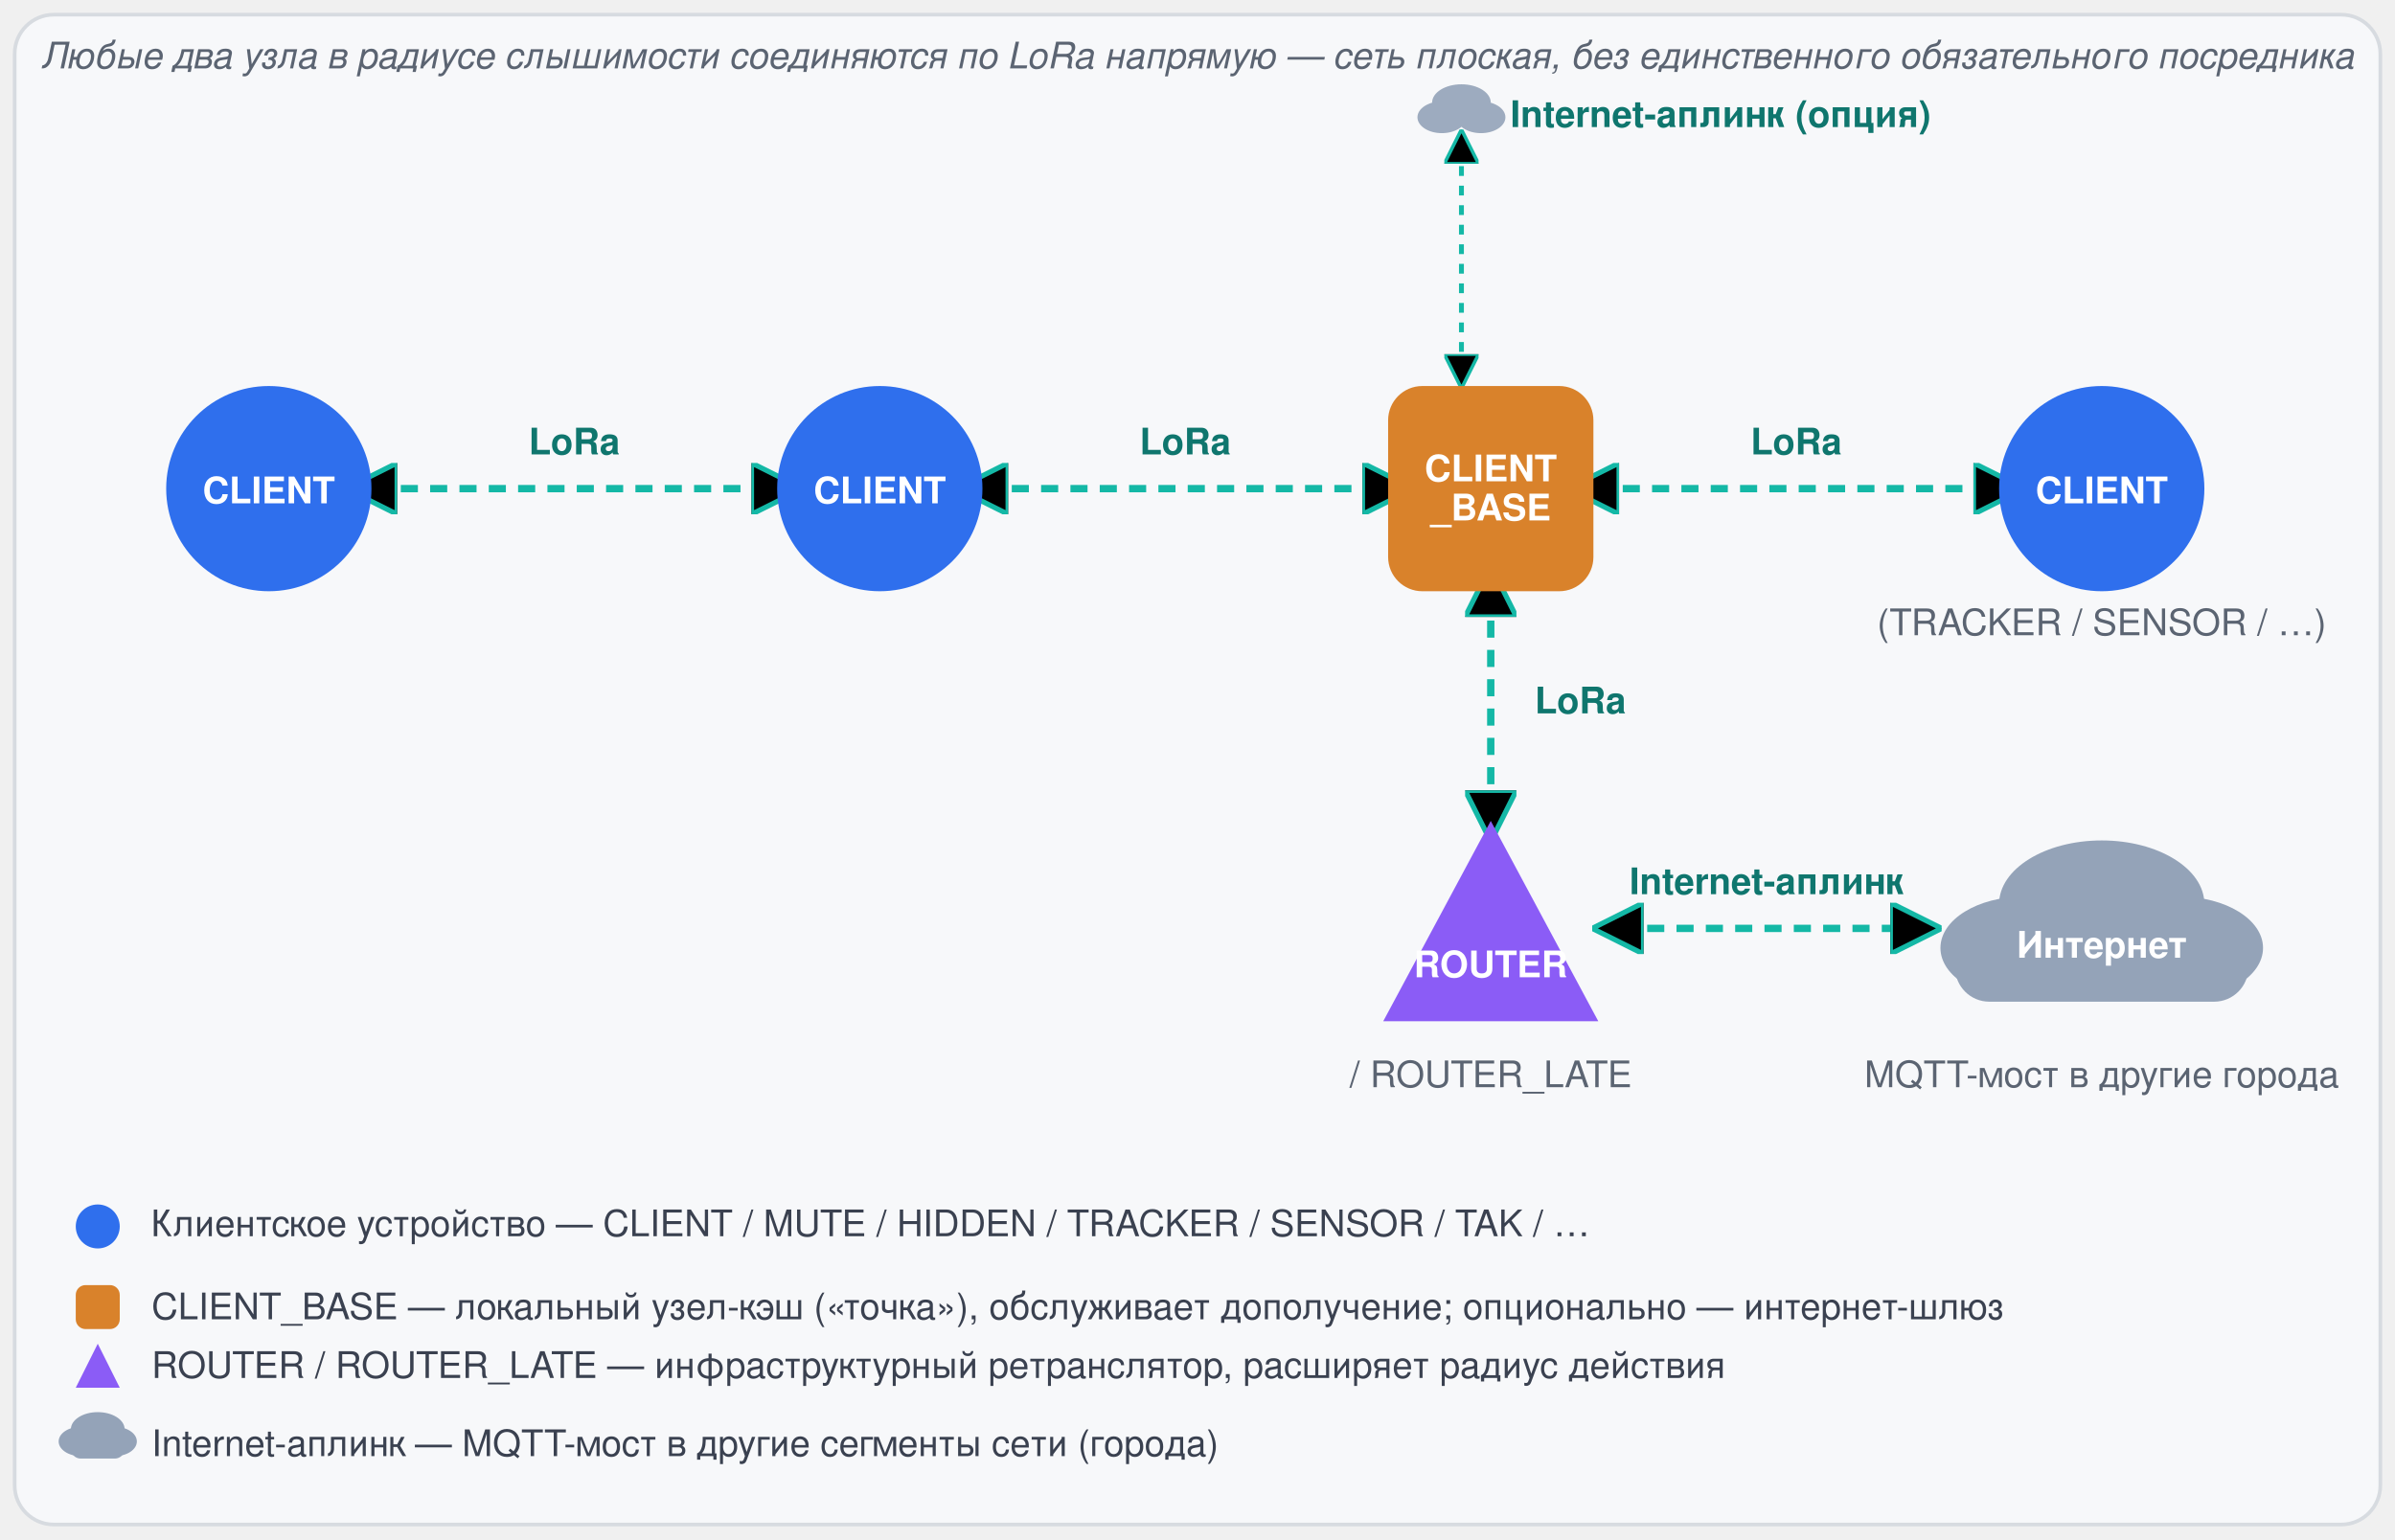
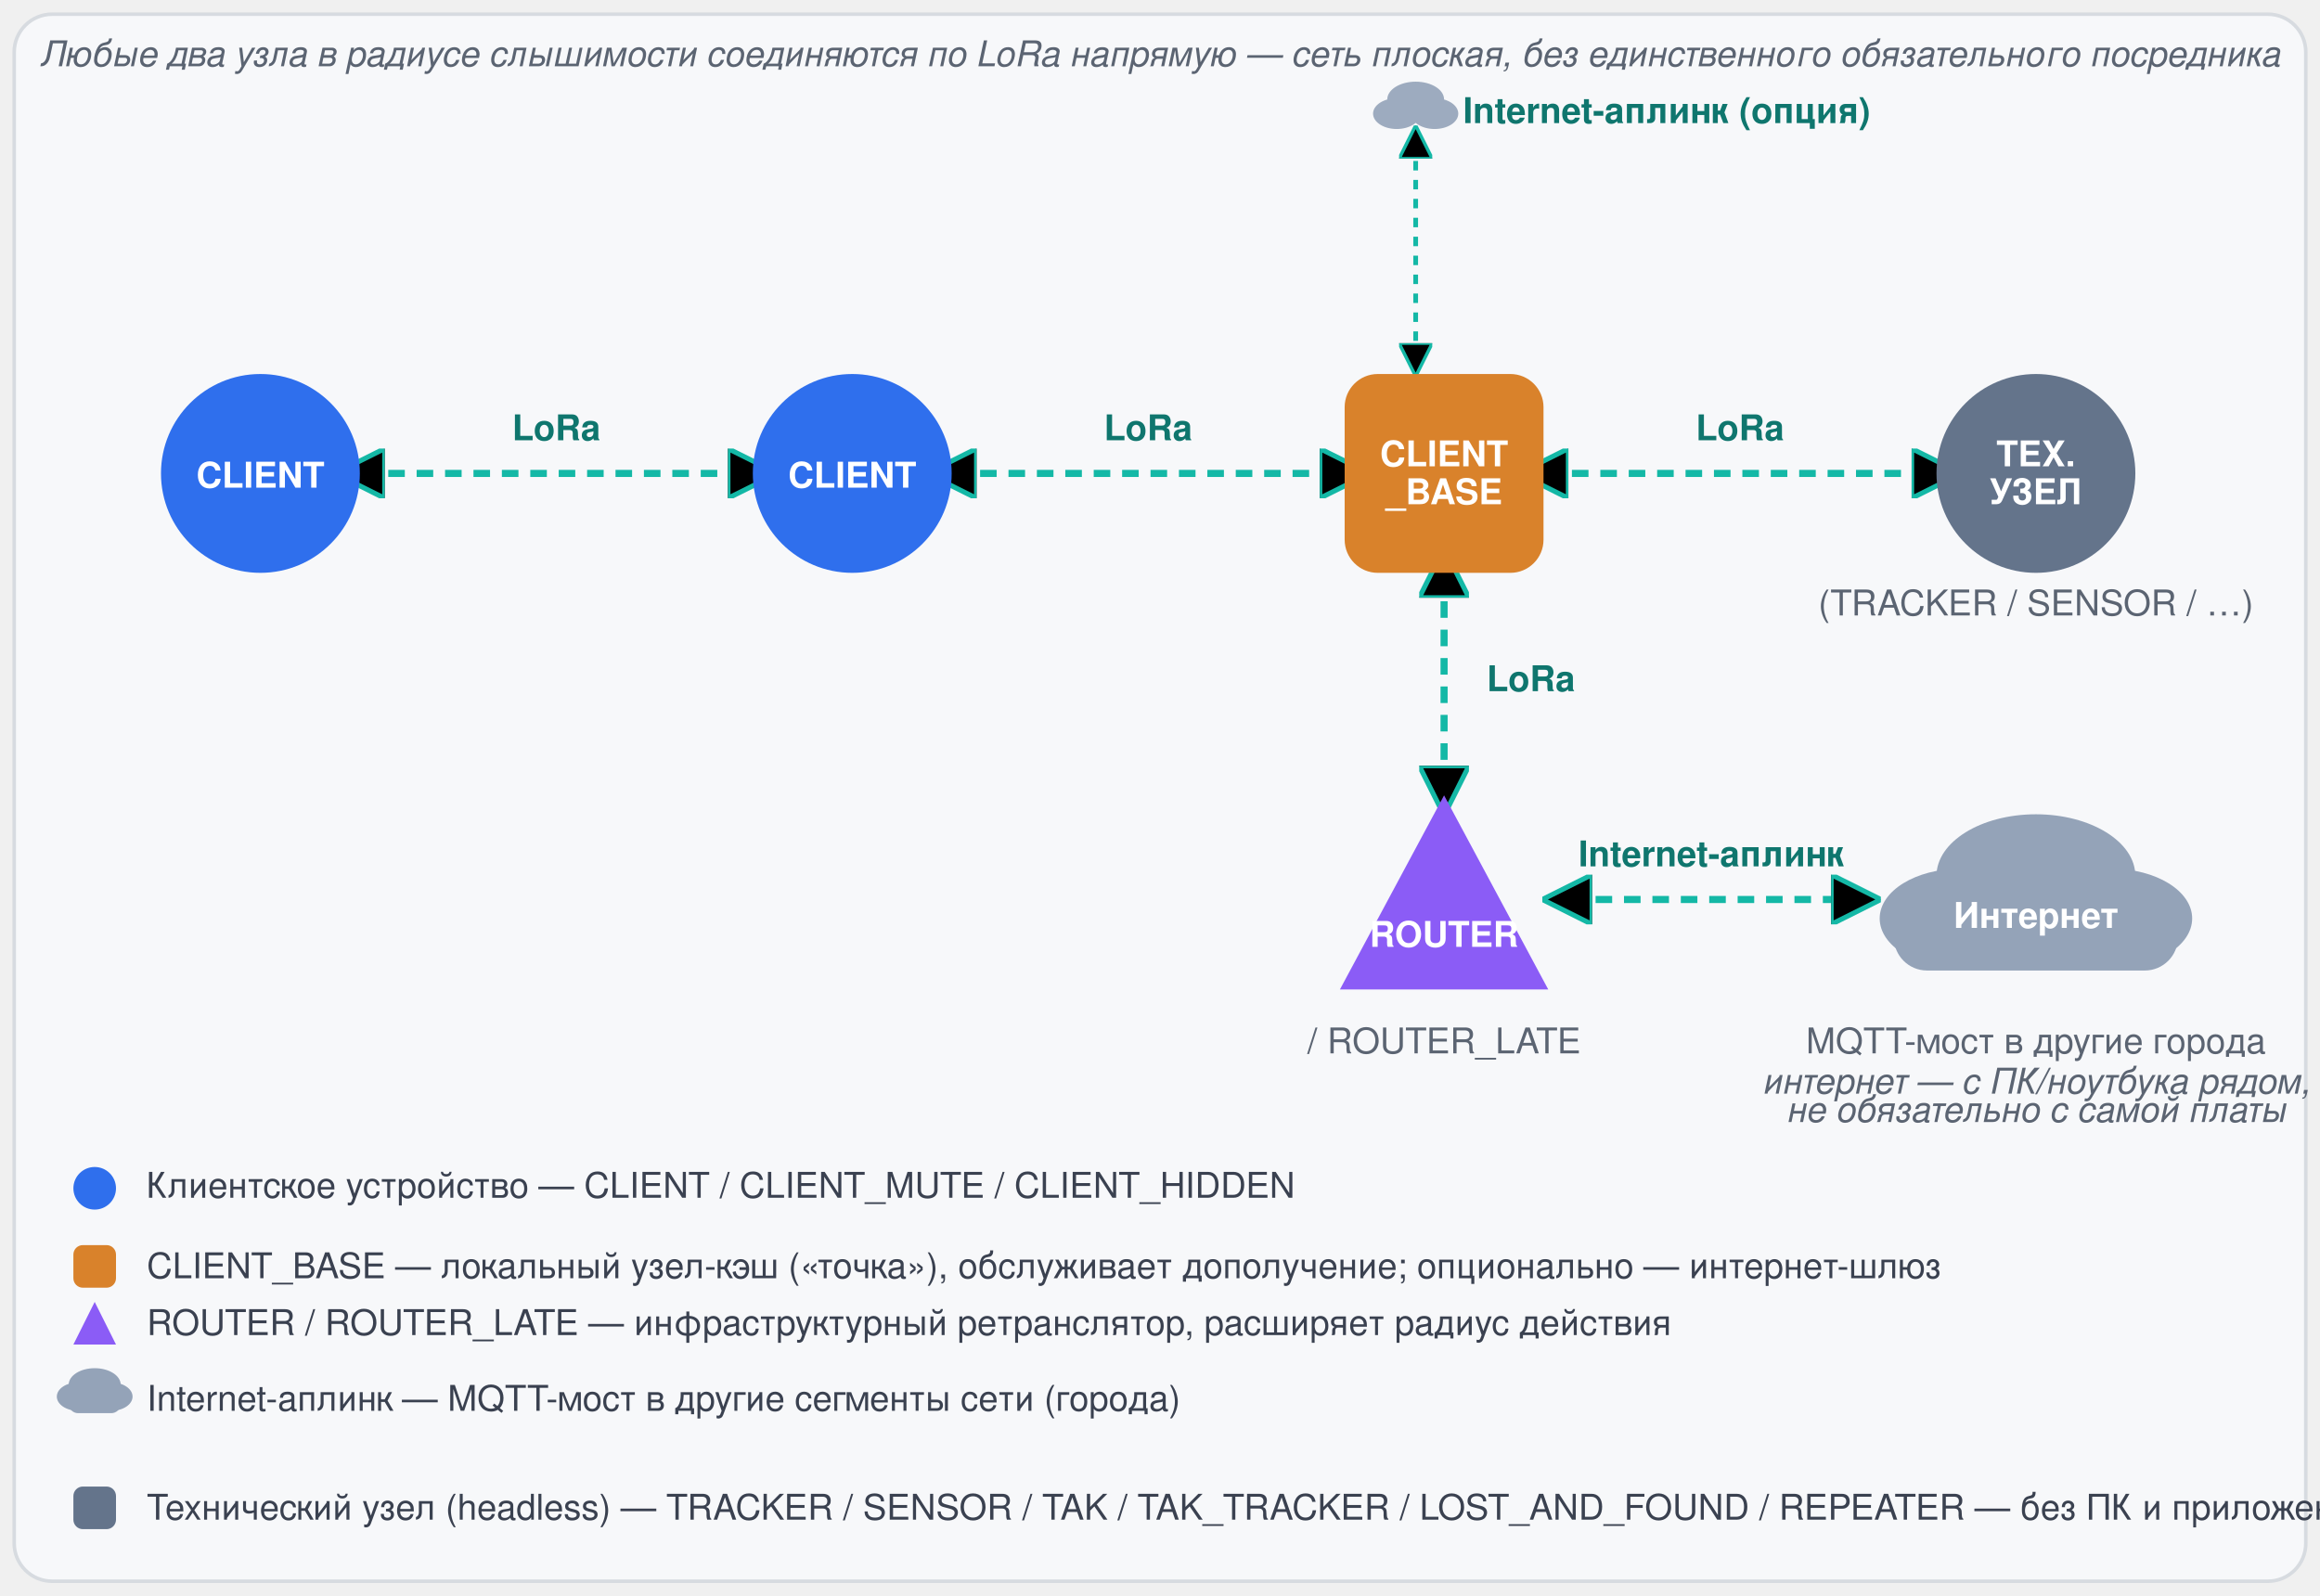
- <svg xmlns="http://www.w3.org/2000/svg" viewBox="0 0 980 630" font-family="'Segoe UI', Helvetica, Arial, sans-serif">
+ <svg xmlns="http://www.w3.org/2000/svg" viewBox="0 0 980 674" font-family="'Segoe UI', Helvetica, Arial, sans-serif">
  <style>
    .card { fill:#f7f8fa; stroke:#d7dbe0; }
    .link { stroke:#14b8a6; }
    .link-label { fill:#0f766e; }
    .node-label { fill:#ffffff; font-weight:600; }
    .sub-label { fill:#5b6472; }
    .note { fill:#5b6472; font-style:italic; }
    .legend-text { fill:#3a4150; }
    .client { fill:#2f6fed; }
    .base { fill:#d9822b; }
    .router { fill:#8b5cf6; }
    .cloud { fill:#94a3b8; }
+     .tech { fill:#64748b; }
    @media (prefers-color-scheme: dark) {
      .card { fill:#1b1e24; stroke:#383d46; }
      .link { stroke:#2dd4bf; }
      .link-label { fill:#5eead4; }
      .sub-label { fill:#9aa4b2; }
      .note { fill:#9aa4b2; }
      .legend-text { fill:#c7cdd6; }
      .client { fill:#4f8cff; }
      .base { fill:#f0a94e; }
      .router { fill:#a78bfa; }
      .cloud { fill:#6b7280; }
+       .tech { fill:#94a3b8; }
    }
    text { font-size:15px; }
  </style>
  <defs>
    <marker id="arrow" viewBox="0 0 10 10" refX="5" refY="5" markerWidth="7" markerHeight="7" orient="auto-start-reverse">
      <path d="M0,0 L10,5 L0,10 z" class="link" style="fill:inherit" />
    </marker>
  </defs>
-   <rect x="6" y="6" width="968" height="618" rx="16" class="card" stroke-width="1.5" />
+   <rect x="6" y="6" width="968" height="662" rx="16" class="card" stroke-width="1.5" />
  <text x="490" y="28" text-anchor="middle" class="note" font-size="13.5">
    Любые два узла в радиусе слышимости соединяются по LoRa напрямую — сеть плоская, без единственного обязательного посредника
  </text>
  <line x1="152" y1="200" x2="318" y2="200" class="link" stroke-width="3" stroke-dasharray="7 5" marker-start="url(#arrow)" marker-end="url(#arrow)" />
  <text x="235" y="186" text-anchor="middle" class="link-label" font-size="13" font-weight="600">LoRa</text>
  <line x1="402" y1="200" x2="568" y2="200" class="link" stroke-width="3" stroke-dasharray="7 5" marker-start="url(#arrow)" marker-end="url(#arrow)" />
  <text x="485" y="186" text-anchor="middle" class="link-label" font-size="13" font-weight="600">LoRa</text>
  <line x1="652" y1="200" x2="818" y2="200" class="link" stroke-width="3" stroke-dasharray="7 5" marker-start="url(#arrow)" marker-end="url(#arrow)" />
  <text x="735" y="186" text-anchor="middle" class="link-label" font-size="13" font-weight="600">LoRa</text>
  <line x1="610" y1="242" x2="610" y2="334" class="link" stroke-width="3" stroke-dasharray="7 5" marker-start="url(#arrow)" marker-end="url(#arrow)" />
  <text x="628" y="292" class="link-label" font-size="13" font-weight="600">LoRa</text>
  <line x1="662" y1="380" x2="784" y2="380" class="link" stroke-width="3" stroke-dasharray="7 5" marker-start="url(#arrow)" marker-end="url(#arrow)" />
  <text x="723" y="366" text-anchor="middle" class="link-label" font-size="12.5" font-weight="600">Internet-аплинк</text>
  <circle cx="110" cy="200" r="42" class="client" />
  <text x="110" y="206" text-anchor="middle" class="node-label" font-size="14">CLIENT</text>
  <circle cx="360" cy="200" r="42" class="client" />
  <text x="360" y="206" text-anchor="middle" class="node-label" font-size="14">CLIENT</text>
  <line x1="598" y1="152" x2="598" y2="60" class="link" stroke-width="2" stroke-dasharray="4 4" marker-start="url(#arrow)" marker-end="url(#arrow)" />
  <g class="cloud" opacity="0.9">
    <ellipse cx="590" cy="48" rx="10" ry="6.5" />
    <ellipse cx="606" cy="48" rx="10" ry="6.5" />
    <ellipse cx="598" cy="42" rx="12" ry="7.5" />
  </g>
  <text x="618" y="52" class="link-label" font-size="10" font-weight="600">Internet-аплинк (опция)</text>
  <rect x="568" y="158" width="84" height="84" rx="14" class="base" />
  <text x="610" y="197" text-anchor="middle" class="node-label" font-size="13">CLIENT</text>
  <text x="610" y="213" text-anchor="middle" class="node-label" font-size="13">_BASE</text>
-   <circle cx="860" cy="200" r="42" class="client" />
-   <text x="860" y="206" text-anchor="middle" class="node-label" font-size="14">CLIENT</text>
+   <circle cx="860" cy="200" r="42" class="tech" />
+   <text x="860" y="197" text-anchor="middle" class="node-label" font-size="13">ТЕХ.</text>
+   <text x="860" y="213" text-anchor="middle" class="node-label" font-size="13">УЗЕЛ</text>
  <text x="860" y="260" text-anchor="middle" class="sub-label" font-size="11">(TRACKER / SENSOR / …)</text>
  <polygon points="610,336 566,418 654,418" class="router" />
  <text x="610" y="400" text-anchor="middle" class="node-label" font-size="12">ROUTER</text>
  <text x="610" y="445" text-anchor="middle" class="sub-label" font-size="11">/ ROUTER_LATE</text>
  <g class="cloud">
    <ellipse cx="828" cy="388" rx="34" ry="21" />
    <ellipse cx="892" cy="388" rx="34" ry="21" />
    <ellipse cx="860" cy="370" rx="42" ry="26" />
    <rect x="800" y="382" width="120" height="28" rx="14" />
  </g>
  <text x="860" y="392" text-anchor="middle" class="node-label" font-size="11">Интернет</text>
  <text x="860" y="445" text-anchor="middle" class="sub-label" font-size="11">MQTT-мост в другие города</text>
+   <text x="860" y="462" text-anchor="middle" class="note" font-size="9.5">интернет — с ПК/ноутбука рядом,</text>
+   <text x="860" y="474" text-anchor="middle" class="note" font-size="9.5">не обязательно с самой платы</text>
  <g font-size="12.5">
    <circle cx="40" cy="502" r="9" class="client" />
-     <text x="62" y="506" class="legend-text">Клиентское устройство — CLIENT / MUTE / HIDDEN / TRACKER / SENSOR / TAK / …</text>
+     <text x="62" y="506" class="legend-text">Клиентское устройство — CLIENT / CLIENT_MUTE / CLIENT_HIDDEN</text>
    <rect x="31" y="526" width="18" height="18" rx="4" class="base" />
    <text x="62" y="540" class="legend-text">CLIENT_BASE — локальный узел-кэш («точка»), обслуживает дополучение; опционально — интернет-шлюз</text>
    <polygon points="40,550 31,568 49,568" class="router" />
    <text x="62" y="564" class="legend-text">ROUTER / ROUTER_LATE — инфраструктурный ретранслятор, расширяет радиус действия</text>
    <g class="cloud">
      <ellipse cx="33" cy="590" rx="9" ry="6" />
      <ellipse cx="47" cy="590" rx="9" ry="6" />
      <ellipse cx="40" cy="585" rx="11" ry="7" />
      <rect x="29" y="589" width="22" height="8" rx="4" />
    </g>
    <text x="62" y="596" class="legend-text">Internet-аплинк — MQTT-мост в другие сегменты сети (города)</text>
+     <rect x="31" y="628" width="18" height="18" rx="4" class="tech" />
+     <text x="62" y="642" class="legend-text">Технический узел (headless) — TRACKER / SENSOR / TAK / TAK_TRACKER / LOST_AND_FOUND / REPEATER — без ПК и приложения</text>
  </g>
</svg>
